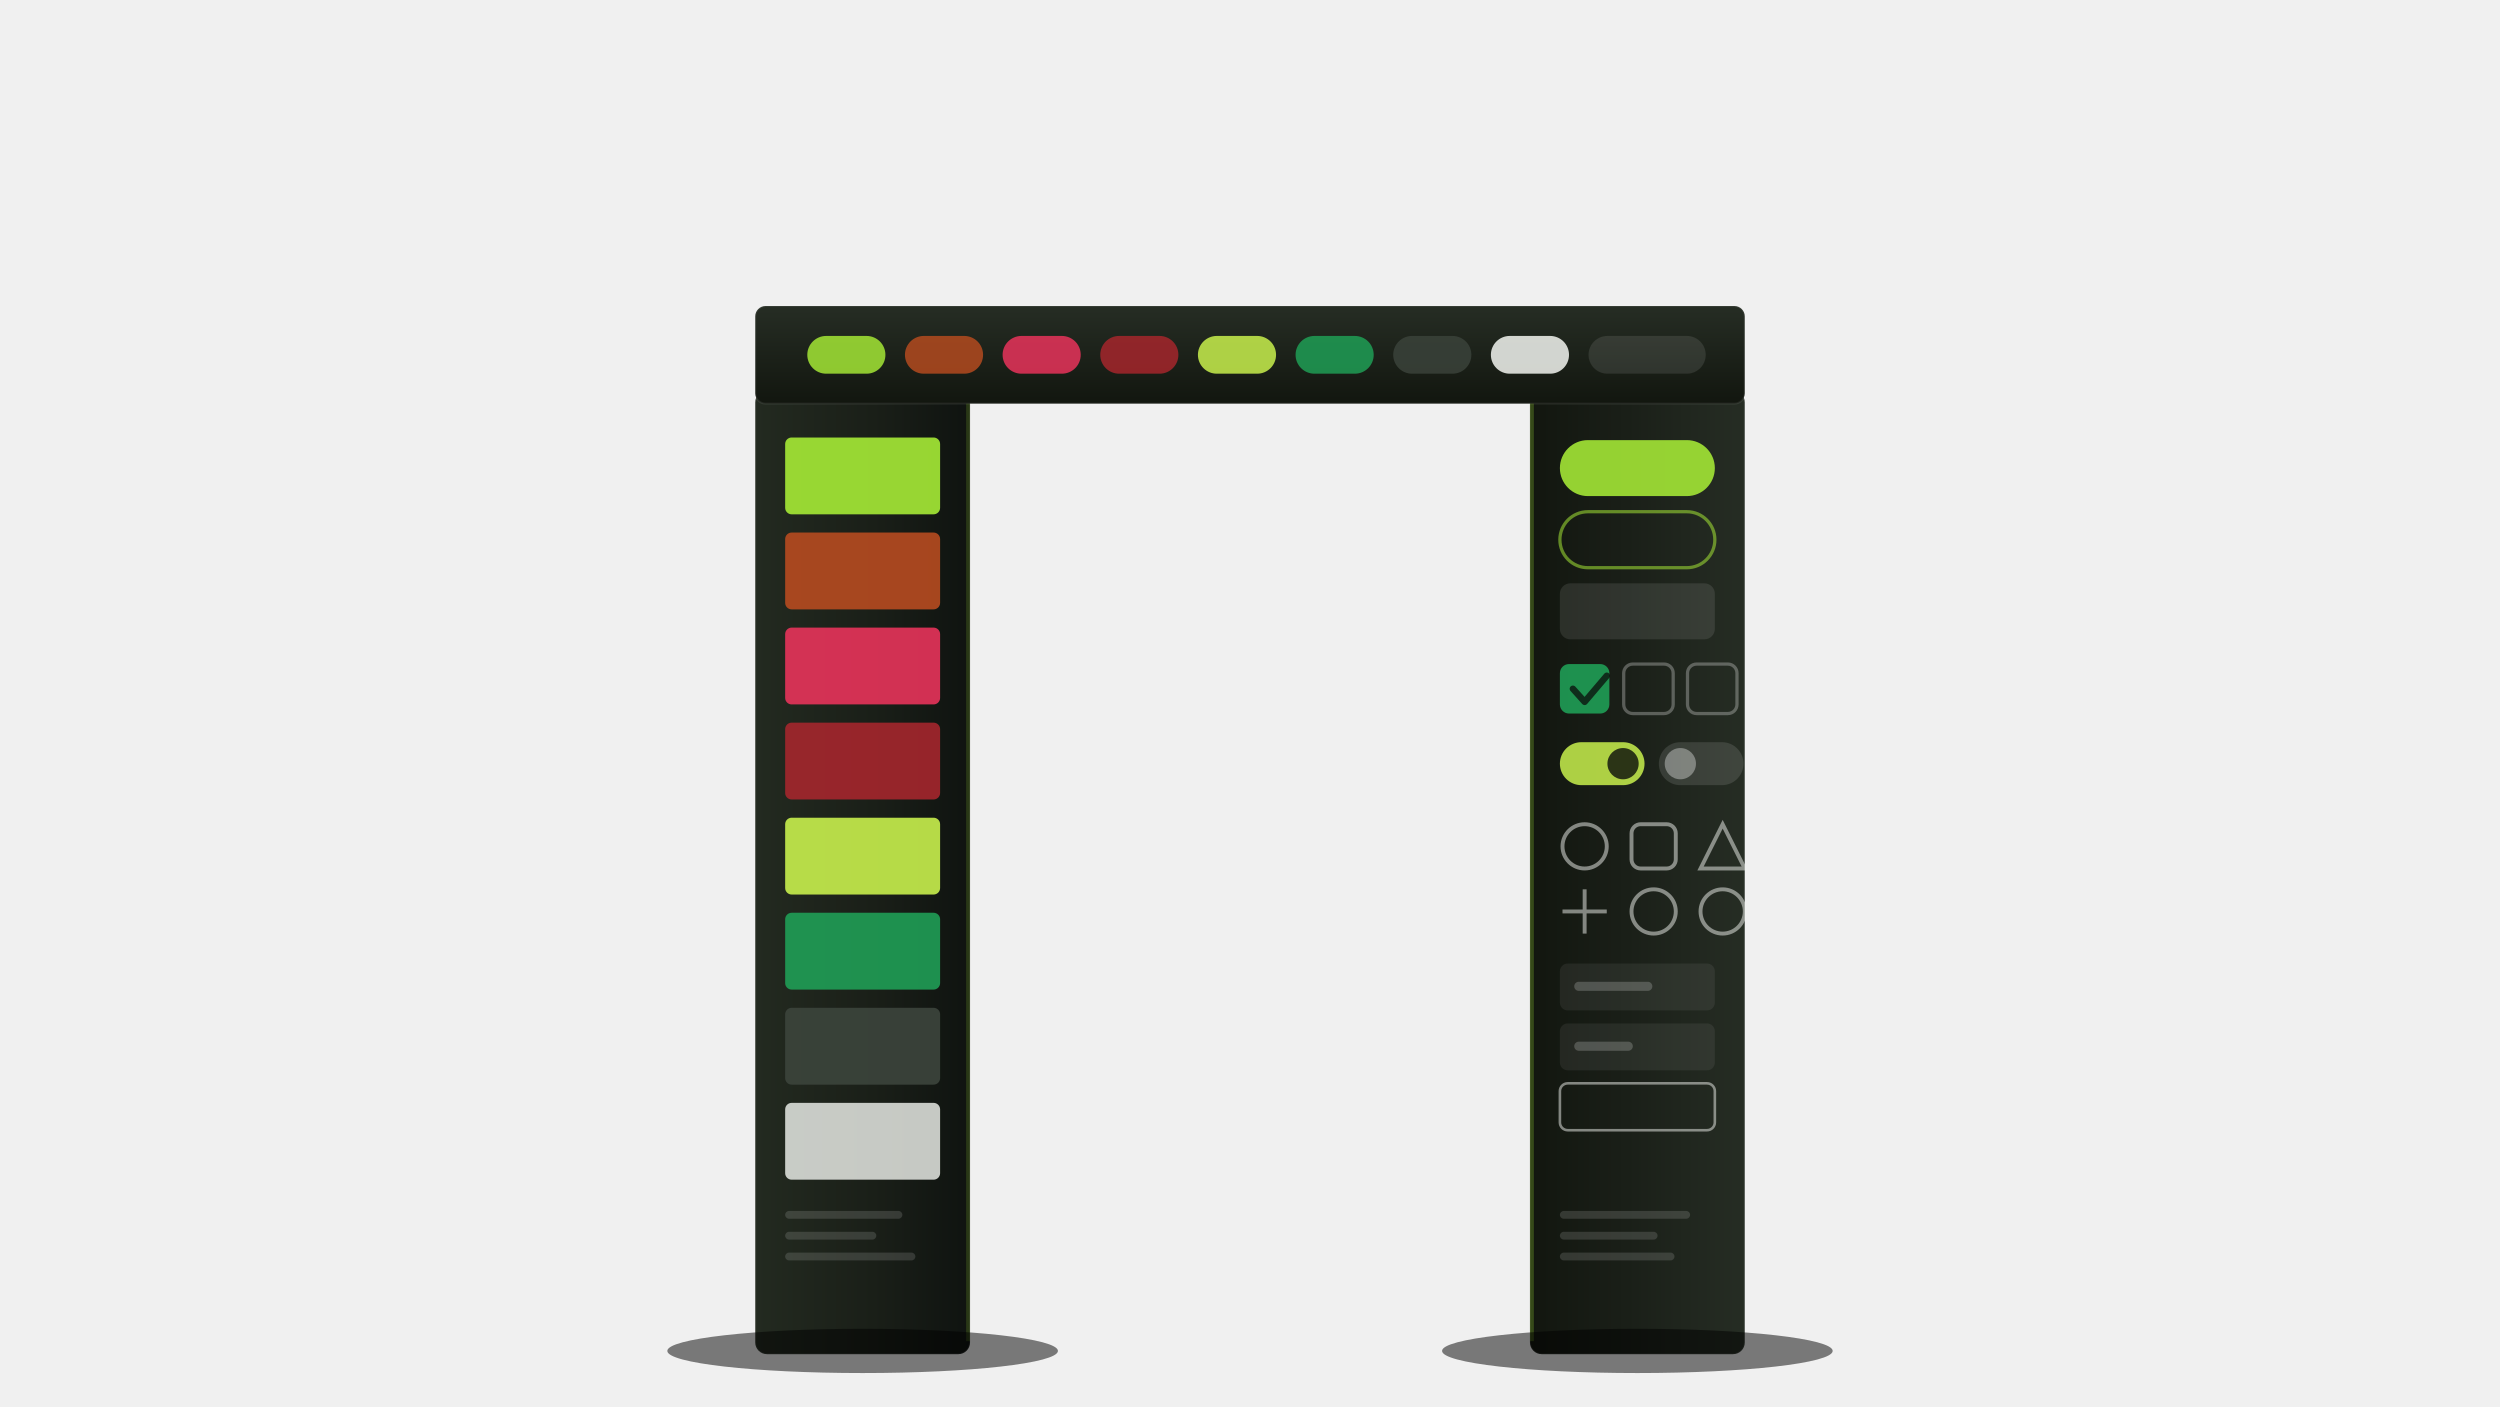
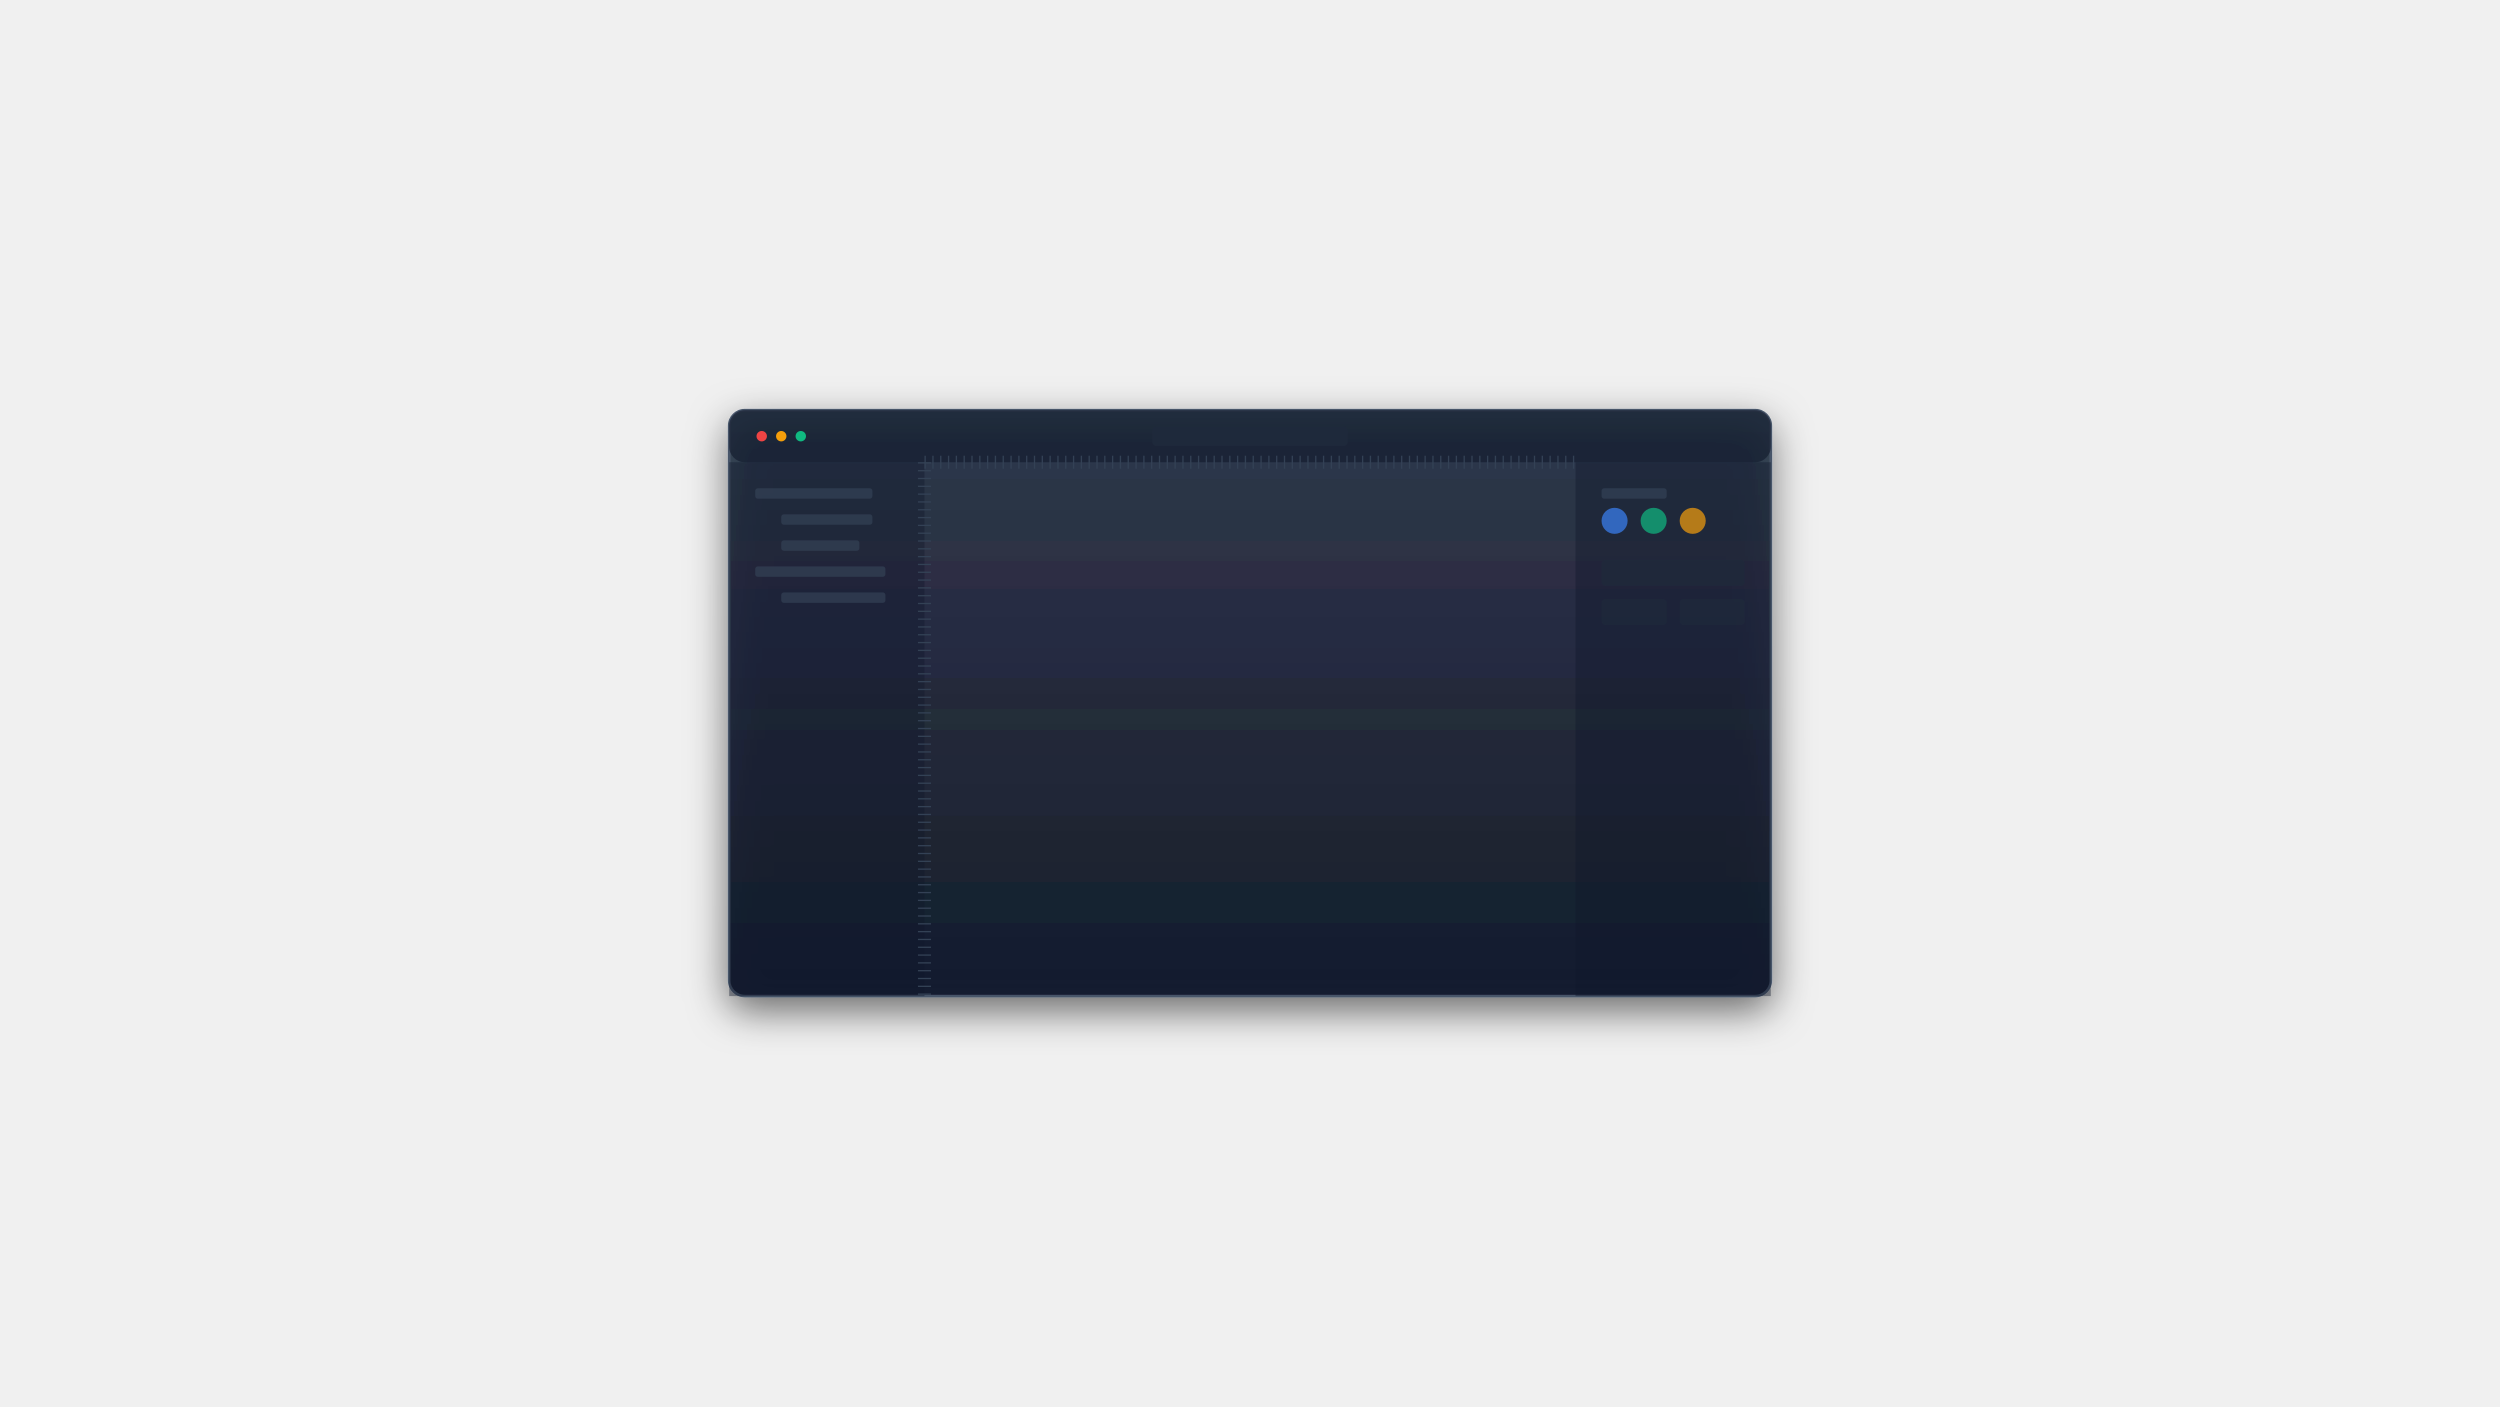
<svg xmlns="http://www.w3.org/2000/svg" viewBox="0 0 3840 2160" width="3840" height="2160" preserveAspectRatio="xMidYMid slice">
  <defs>
-     <linearGradient id="h-torre" x1="0" y1="0" x2="1" y2="0">
-       <stop offset="0" stop-color="#232a20" />
-       <stop offset="0.55" stop-color="#1a1f18" />
-       <stop offset="1" stop-color="#0f1310" />
+     <linearGradient id="hero-grad" x1="0" y1="0" x2="0" y2="1">
+       <stop offset="0%" stop-color="#1E293B" stop-opacity="0.8" />
+       <stop offset="100%" stop-color="#0F172A" stop-opacity="0.95" />
    </linearGradient>
-     <linearGradient id="h-torre-der" x1="1" y1="0" x2="0" y2="0">
-       <stop offset="0" stop-color="#262d24" />
-       <stop offset="0.55" stop-color="#1a1f18" />
-       <stop offset="1" stop-color="#12160f" />
-     </linearGradient>
-     <linearGradient id="h-dintel" x1="0" y1="0" x2="0" y2="1">
-       <stop offset="0" stop-color="#262d24" />
-       <stop offset="1" stop-color="#12160f" />
-     </linearGradient>
+     <filter id="shadowHero" x="-10%" y="-10%" width="120%" height="120%">
+       <feDropShadow dx="0" dy="20" stdDeviation="30" flood-color="#000000" flood-opacity="0.6" />
+     </filter>
  </defs>
-   <g>
-     <rect x="1160" y="600" width="330" height="1480" rx="18" fill="url(#h-torre)" stroke="#ffffff" stroke-opacity="0.08" stroke-width="3" />
-     <g>
-       <rect x="1206" y="672" width="238" height="118" rx="10" fill="#a3e635" opacity="0.92" />
-       <rect x="1206" y="818" width="238" height="118" rx="10" fill="#b34a1f" opacity="0.92" />
-       <rect x="1206" y="964" width="238" height="118" rx="10" fill="#e7335a" opacity="0.9" />
-       <rect x="1206" y="1110" width="238" height="118" rx="10" fill="#a4262c" opacity="0.9" />
-       <rect x="1206" y="1256" width="238" height="118" rx="10" fill="#c8f04c" opacity="0.9" />
-       <rect x="1206" y="1402" width="238" height="118" rx="10" fill="#1f9d55" opacity="0.9" />
-       <rect x="1206" y="1548" width="238" height="118" rx="10" fill="#3a423a" opacity="0.95" />
-       <rect x="1206" y="1694" width="238" height="118" rx="10" fill="#f2f5f0" opacity="0.8" />
+   <g transform="translate(1920, 1080)">
+     <rect x="-800" y="-450" width="1600" height="900" rx="24" fill="url(#hero-grad)" stroke="#475569" stroke-width="4" filter="url(#shadowHero)" />
+     <rect x="-800" y="-450" width="1600" height="80" rx="24" fill="#0F172A" opacity="0.6" />
+     <circle cx="-750" cy="-410" r="8" fill="#EF4444" />
+     <circle cx="-720" cy="-410" r="8" fill="#F59E0B" />
+     <circle cx="-690" cy="-410" r="8" fill="#10B981" />
+     <rect x="-150" y="-425" width="300" height="30" rx="6" fill="#1E293B" />
+     <rect x="-800" y="-370" width="300" height="820" fill="#0F172A" opacity="0.4" />
+     <g fill="#334155" opacity="0.7">
+       <rect x="-760" y="-330" width="180" height="16" rx="4" />
+       <rect x="-720" y="-290" width="140" height="16" rx="4" />
+       <rect x="-720" y="-250" width="120" height="16" rx="4" />
+       <rect x="-760" y="-210" width="200" height="16" rx="4" />
+       <rect x="-720" y="-170" width="160" height="16" rx="4" />
    </g>
-     <g fill="#ffffff" opacity="0.14">
-       <rect x="1206" y="1860" width="180" height="12" rx="6" />
-       <rect x="1206" y="1892" width="140" height="12" rx="6" />
-       <rect x="1206" y="1924" width="200" height="12" rx="6" />
+     <rect x="500" y="-370" width="300" height="820" fill="#0F172A" opacity="0.4" />
+     <g fill="#334155" opacity="0.7">
+       <rect x="540" y="-330" width="100" height="16" rx="4" />
+       <circle cx="560" cy="-280" r="20" fill="#3B82F6" />
+       <circle cx="620" cy="-280" r="20" fill="#10B981" />
+       <circle cx="680" cy="-280" r="20" fill="#F59E0B" />
+       <rect x="540" y="-220" width="220" height="40" rx="6" fill="#1E293B" />
+       <rect x="540" y="-160" width="100" height="40" rx="6" fill="#1E293B" />
+       <rect x="660" y="-160" width="100" height="40" rx="6" fill="#1E293B" />
    </g>
+     <line x1="-500" y1="-370" x2="500" y2="-370" stroke="#334155" stroke-width="20" stroke-dasharray="2 10" />
+     <line x1="-500" y1="-370" x2="-500" y2="450" stroke="#334155" stroke-width="20" stroke-dasharray="2 10" />
  </g>
-   <g>
-     <rect x="2350" y="600" width="330" height="1480" rx="18" fill="url(#h-torre-der)" stroke="#ffffff" stroke-opacity="0.08" stroke-width="3" />
-     <rect x="2396" y="676" width="238" height="86" rx="43" fill="#a3e635" opacity="0.9" />
-     <rect x="2396" y="786" width="238" height="86" rx="43" fill="none" stroke="#a3e635" stroke-opacity="0.55" stroke-width="5" />
-     <rect x="2396" y="896" width="238" height="86" rx="16" fill="#ffffff" opacity="0.10" />
-     <g>
-       <rect x="2396" y="1020" width="76" height="76" rx="14" fill="#1f9d55" opacity="0.9" />
-       <path d="M2416 1058 l18 20 34 -40" fill="none" stroke="#0a0d0a" stroke-opacity="0.75" stroke-width="10" stroke-linecap="round" stroke-linejoin="round" />
-       <rect x="2494" y="1020" width="76" height="76" rx="14" fill="none" stroke="#ffffff" stroke-opacity="0.28" stroke-width="5" />
-       <rect x="2592" y="1020" width="76" height="76" rx="14" fill="none" stroke="#ffffff" stroke-opacity="0.28" stroke-width="5" />
-     </g>
-     <g>
-       <rect x="2396" y="1140" width="130" height="66" rx="33" fill="#c8f04c" opacity="0.85" />
-       <circle cx="2493" cy="1173" r="24" fill="#0a0d0a" opacity="0.8" />
-       <rect x="2548" y="1140" width="130" height="66" rx="33" fill="#ffffff" opacity="0.12" />
-       <circle cx="2581" cy="1173" r="24" fill="#ffffff" opacity="0.35" />
-     </g>
-     <g fill="none" stroke="#f2f5f0" stroke-opacity="0.5" stroke-width="6">
-       <circle cx="2434" cy="1300" r="34" />
-       <rect x="2506" y="1266" width="68" height="68" rx="14" />
-       <path d="M2612 1334 l34 -68 34 68 Z" />
-       <path d="M2400 1400 h68 M2434 1366 v68" />
-       <circle cx="2540" cy="1400" r="34" />
-       <rect x="2612" y="1366" width="68" height="68" rx="34" />
-     </g>
-     <g>
-       <rect x="2396" y="1480" width="238" height="72" rx="12" fill="#ffffff" opacity="0.07" />
-       <rect x="2418" y="1508" width="120" height="14" rx="7" fill="#ffffff" opacity="0.2" />
-       <rect x="2396" y="1572" width="238" height="72" rx="12" fill="#ffffff" opacity="0.07" />
-       <rect x="2418" y="1600" width="90" height="14" rx="7" fill="#ffffff" opacity="0.2" />
-       <rect x="2396" y="1664" width="238" height="72" rx="12" fill="none" stroke="#f2f5f0" stroke-opacity="0.5" stroke-width="4" />
-     </g>
-     <g fill="#ffffff" opacity="0.14">
-       <rect x="2396" y="1860" width="200" height="12" rx="6" />
-       <rect x="2396" y="1892" width="150" height="12" rx="6" />
-       <rect x="2396" y="1924" width="176" height="12" rx="6" />
-     </g>
-   </g>
-   <g>
-     <rect x="1160" y="470" width="1520" height="150" rx="16" fill="url(#h-dintel)" stroke="#ffffff" stroke-opacity="0.08" stroke-width="3" />
-     <g opacity="0.85">
-       <rect x="1240" y="516" width="120" height="58" rx="29" fill="#a3e635" />
-       <rect x="1390" y="516" width="120" height="58" rx="29" fill="#b34a1f" />
-       <rect x="1540" y="516" width="120" height="58" rx="29" fill="#e7335a" />
-       <rect x="1690" y="516" width="120" height="58" rx="29" fill="#a4262c" />
-       <rect x="1840" y="516" width="120" height="58" rx="29" fill="#c8f04c" />
-       <rect x="1990" y="516" width="120" height="58" rx="29" fill="#1f9d55" />
-       <rect x="2140" y="516" width="120" height="58" rx="29" fill="#3a423a" />
-       <rect x="2290" y="516" width="120" height="58" rx="29" fill="#f2f5f0" />
-       <rect x="2440" y="516" width="180" height="58" rx="29" fill="#ffffff" opacity="0.12" />
-     </g>
-   </g>
-   <g opacity="0.5">
-     <rect x="1484" y="620" width="6" height="1440" fill="#a3e635" opacity="0.35" />
-     <rect x="2350" y="620" width="6" height="1440" fill="#a3e635" opacity="0.5" />
-   </g>
-   <ellipse cx="1325" cy="2075" rx="300" ry="34" fill="#000000" opacity="0.5" />
-   <ellipse cx="2515" cy="2075" rx="300" ry="34" fill="#000000" opacity="0.5" />
</svg>
